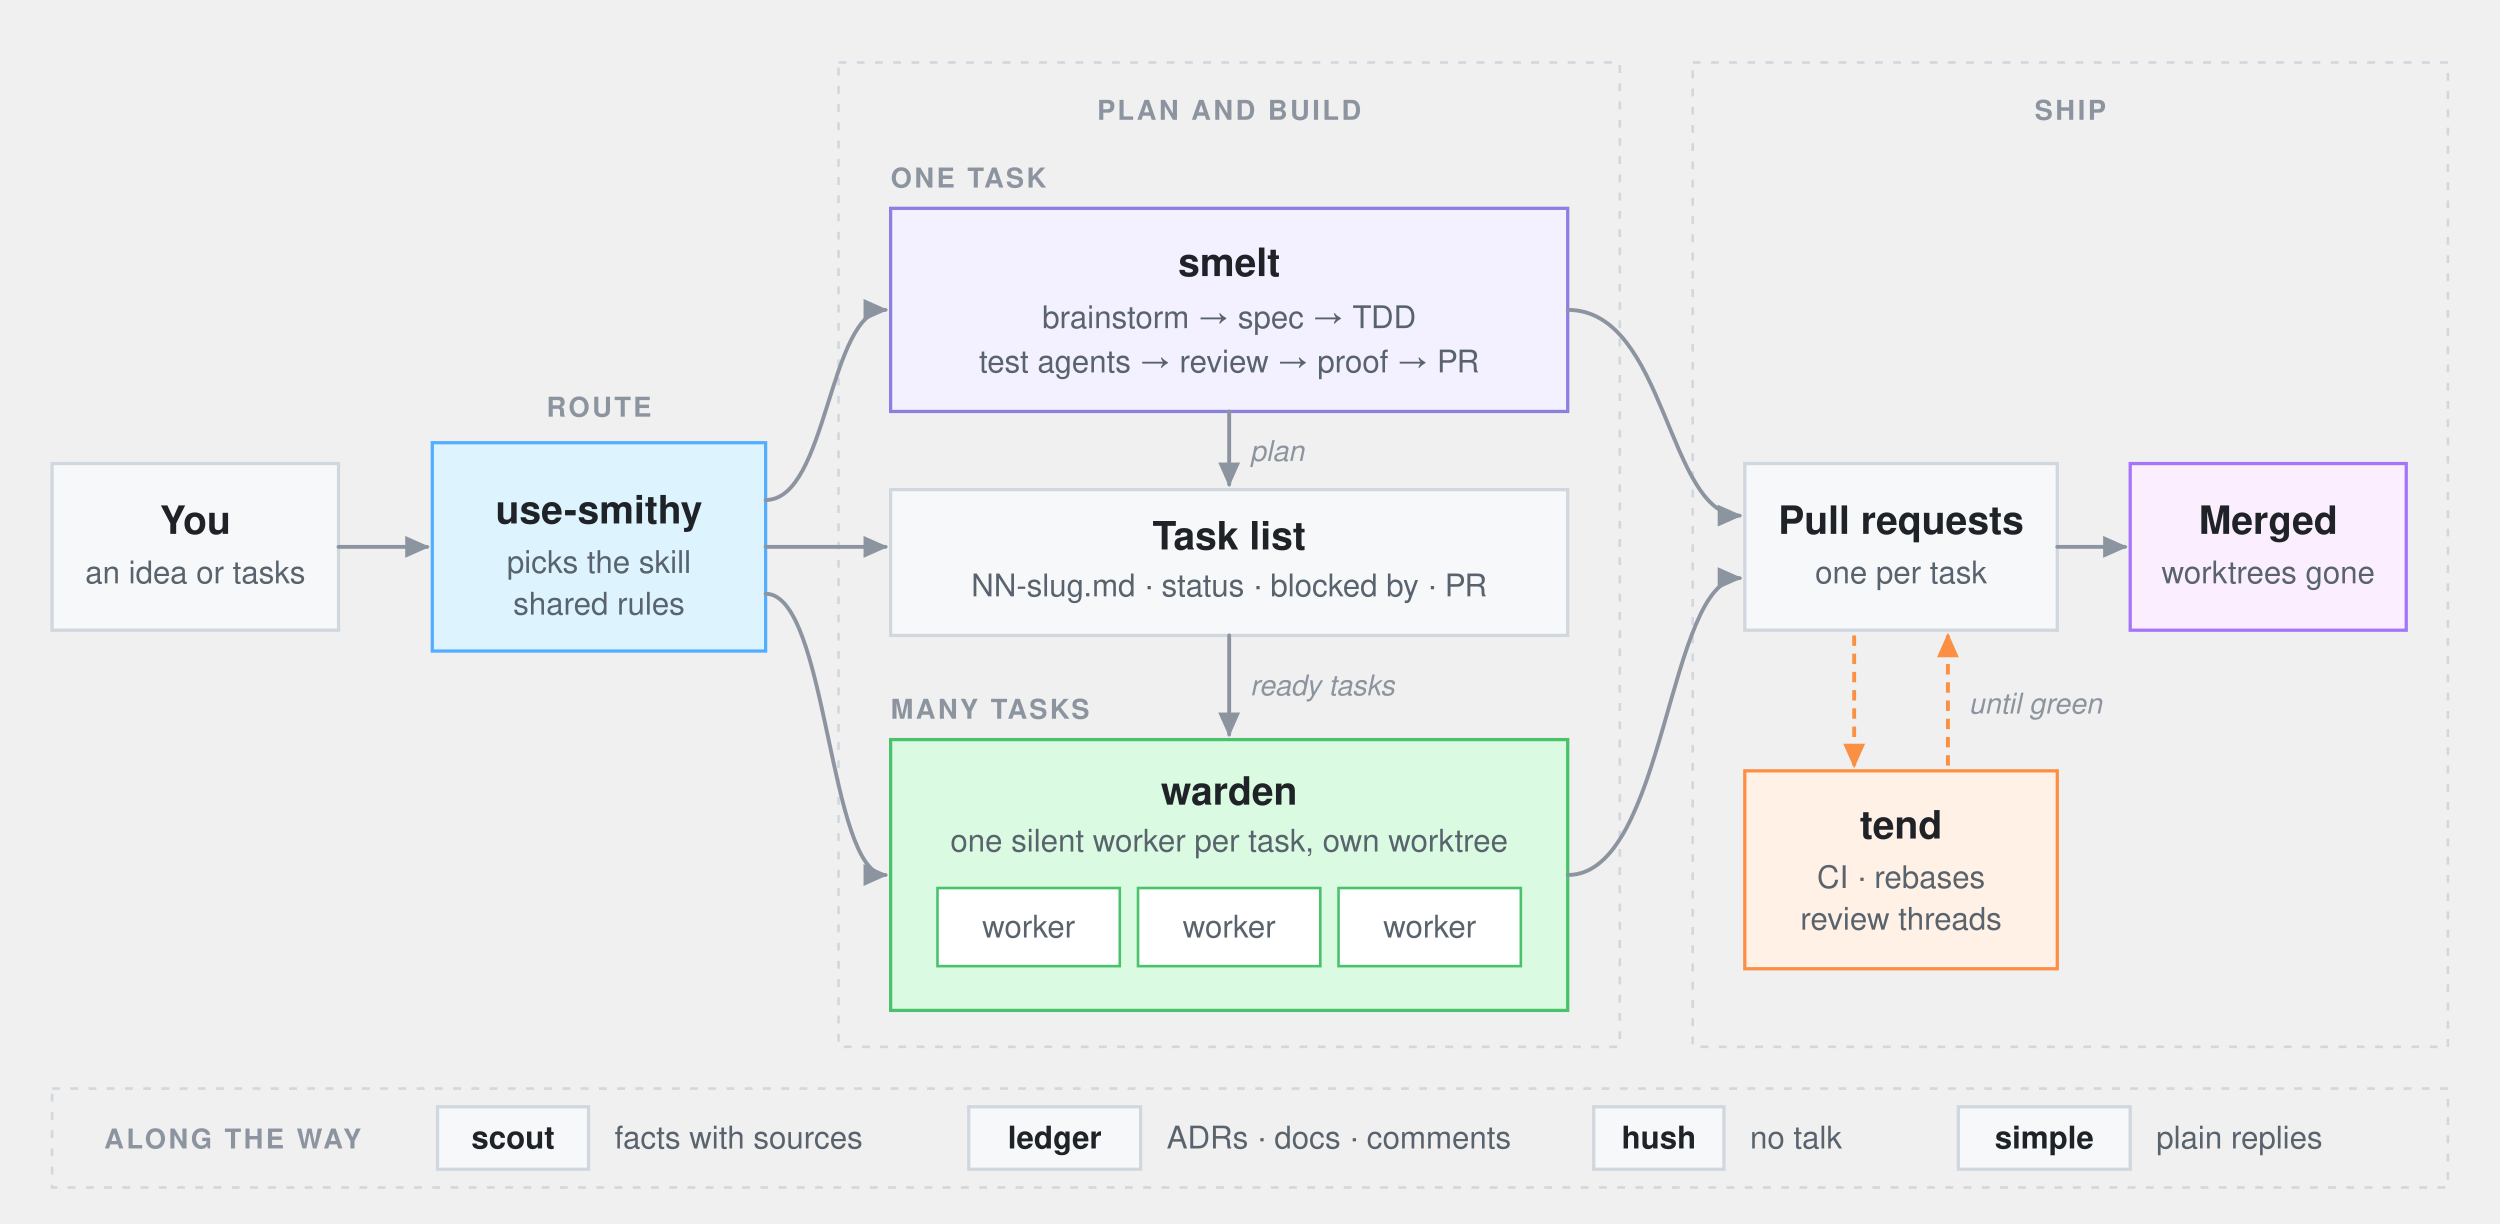
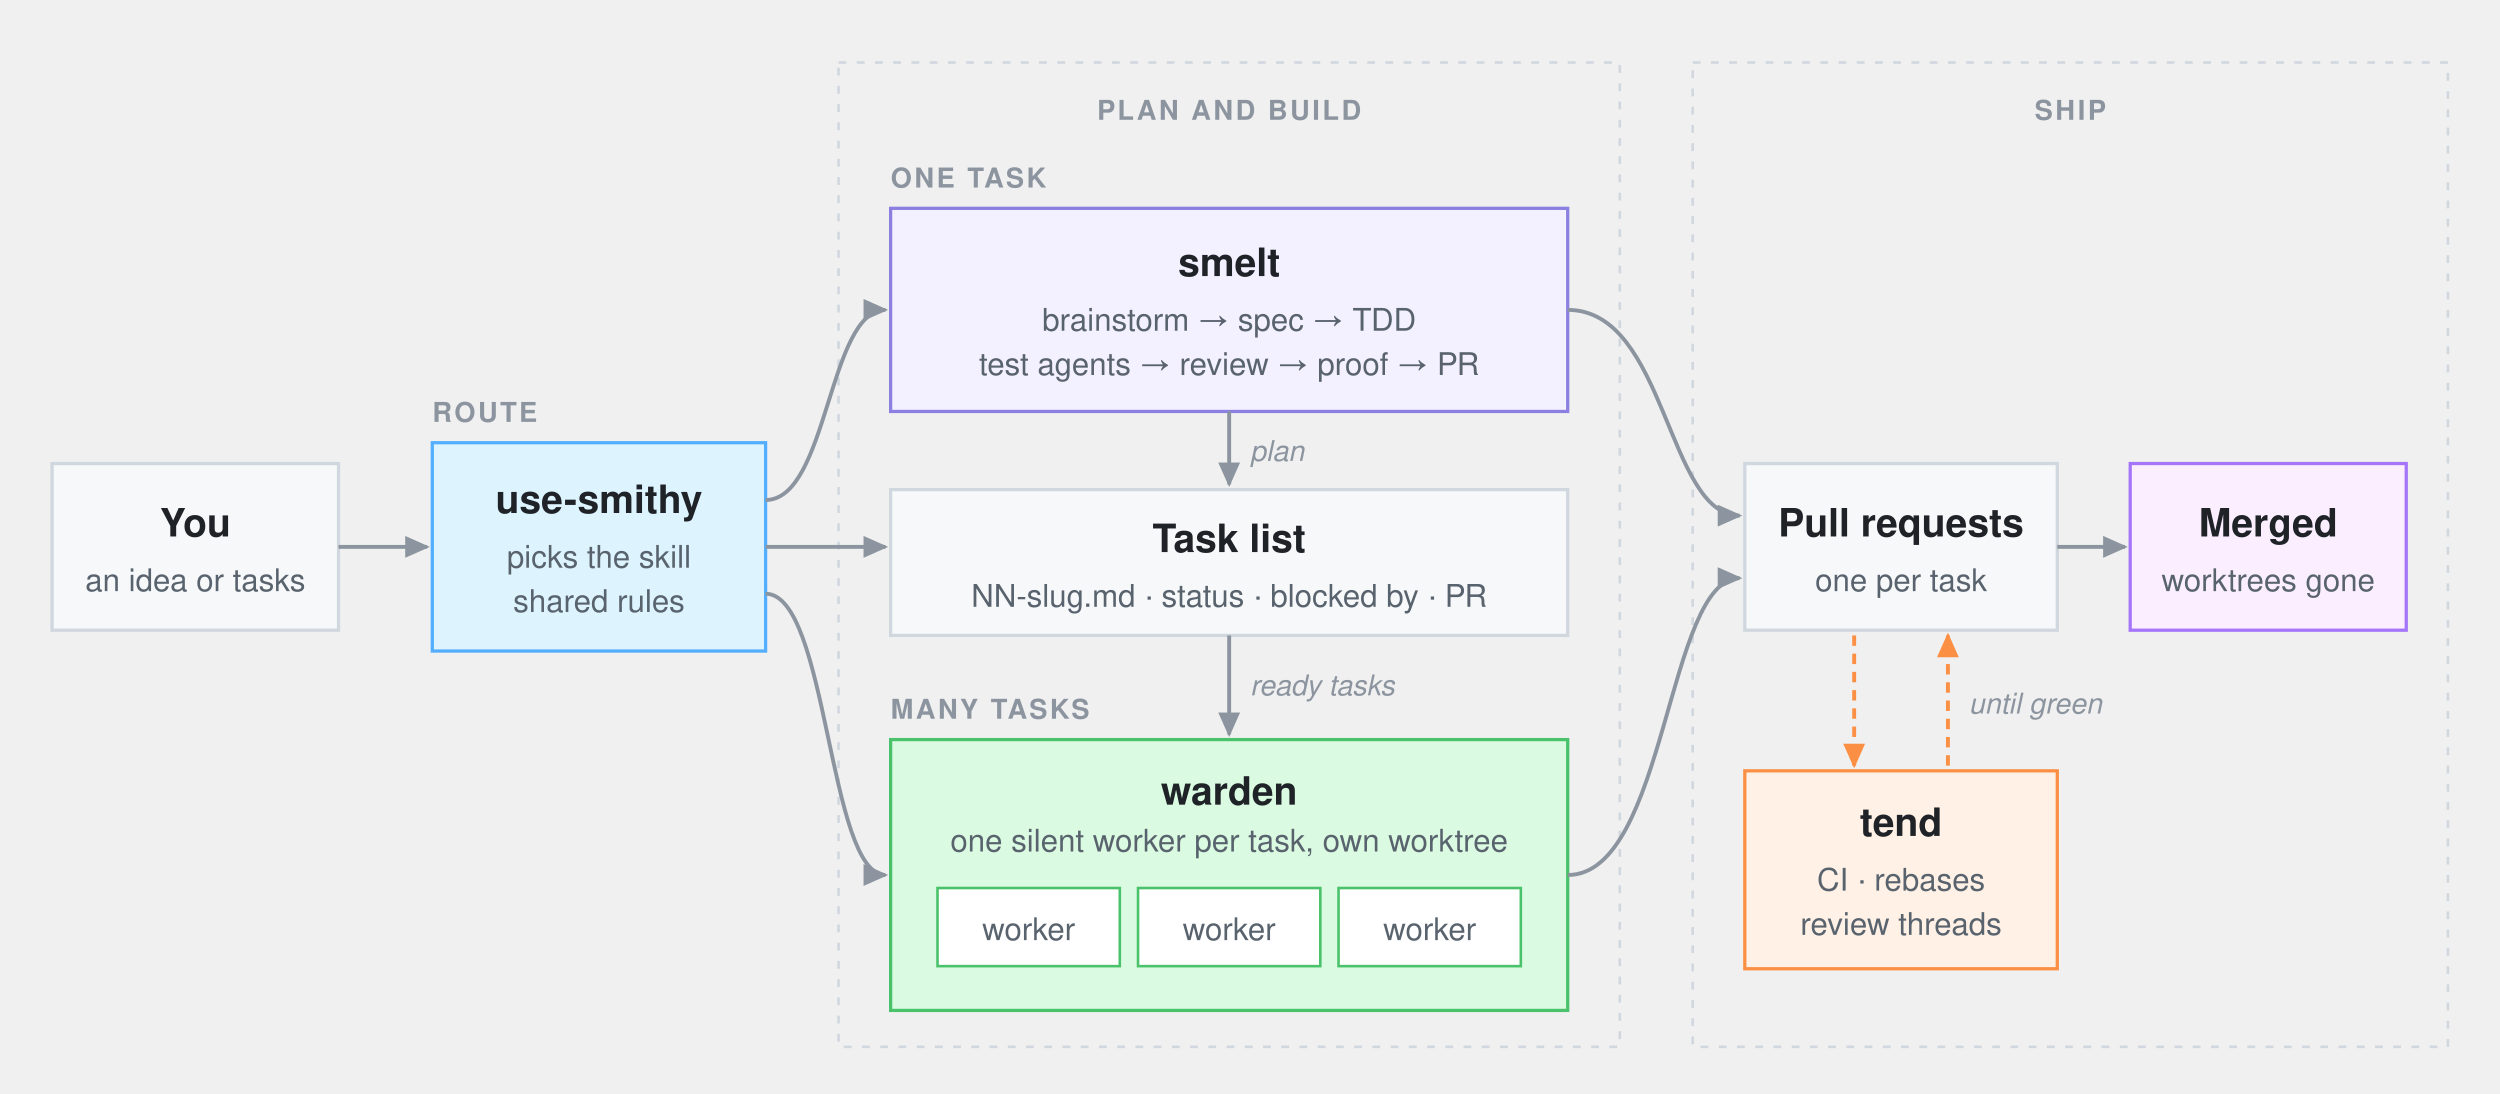
- <svg xmlns="http://www.w3.org/2000/svg" width="960" height="470" viewBox="0 0 960 470" role="img" font-family="-apple-system, BlinkMacSystemFont, 'Segoe UI', Helvetica, Arial, sans-serif">
+ <svg xmlns="http://www.w3.org/2000/svg" width="960" height="420" viewBox="0 0 960 420" role="img" font-family="-apple-system, BlinkMacSystemFont, 'Segoe UI', Helvetica, Arial, sans-serif">
  <style>
    .t { font-size: 15px; font-weight: 600; fill: #1f2328; }
    .s { font-size: 12px; fill: #59636e; }
+     .c { font-size: 12px; font-family: ui-monospace, SFMono-Regular, Menlo, Consolas, monospace; fill: #59636e; }
    .k { font-size: 10.5px; font-weight: 700; letter-spacing: .09em; fill: #8c959f; }
    .e { font-size: 11px; font-style: italic; fill: #8c959f; }
-     .chip { font-size: 12px; font-weight: 600; fill: #1f2328; }
    .n { fill: #f6f8fa; stroke: #d0d7de; stroke-width: 1.25; }
    .r { fill: #ddf4ff; stroke: #54aeff; stroke-width: 1.25; }
    .sm { fill: #f3f0ff; stroke: #8b7fe0; stroke-width: 1.25; }
    .w { fill: #dafbe1; stroke: #4ac26b; stroke-width: 1.25; }
    .wk { fill: #ffffff; stroke: #4ac26b; stroke-width: 1; }
    .td { fill: #fff1e5; stroke: #fb8f44; stroke-width: 1.25; }
    .m { fill: #fbefff; stroke: #a475f9; stroke-width: 1.25; }
    .g { fill: none; stroke: #d0d7de; stroke-width: 1; stroke-dasharray: 3 4; }
-     .l { stroke: #8c959f; stroke-width: 1.5; fill: none; stroke-linecap: round; }
+     .l { stroke: #8c959f; stroke-width: 1.5; fill: none; }
    .lt { stroke: #fb8f44; stroke-width: 1.5; fill: none; stroke-dasharray: 4 3; }
    .h { fill: #8c959f; }
    .ht { fill: #fb8f44; }
    @media (prefers-color-scheme: dark) {
-       .t, .chip { fill: #f0f6fc; }
-       .s { fill: #9198a1; }
+       .t { fill: #f0f6fc; }
+       .s, .c { fill: #9198a1; }
      .k, .e { fill: #6e7681; }
      .n { fill: #151b23; stroke: #3d444d; }
      .r { fill: #0c2d4f; stroke: #4493f8; }
      .sm { fill: #231f3d; stroke: #8b7fe0; }
      .w { fill: #0f2a19; stroke: #3fb950; }
      .wk { fill: #0d1117; stroke: #3fb950; }
      .td { fill: #3a2210; stroke: #db6d28; }
      .m { fill: #2a1a40; stroke: #ab7df8; }
      .g { stroke: #3d444d; }
      .l { stroke: #6e7681; }
      .h { fill: #6e7681; }
      .lt { stroke: #db6d28; }
      .ht { fill: #db6d28; }
    }
  </style>
  <defs>
    <marker id="a" viewBox="0 0 10 10" refX="8" refY="5" markerWidth="7" markerHeight="7" orient="auto-start-reverse">
      <path d="M0 1L9 5L0 9z" class="h" />
    </marker>
    <marker id="o" viewBox="0 0 10 10" refX="8" refY="5" markerWidth="7" markerHeight="7" orient="auto-start-reverse">
      <path d="M0 1L9 5L0 9z" class="ht" />
    </marker>
  </defs>
  <rect class="n" x="20" y="178" width="110" height="64" />
-   <text class="t" x="75" y="205" text-anchor="middle">You</text>
-   <text class="s" x="75" y="224" text-anchor="middle">an idea or tasks</text>
-   <text class="k" x="230" y="160" text-anchor="middle">ROUTE</text>
+   <text class="t" x="75.0" y="206.0" text-anchor="middle">You</text>
+   <text class="s" x="75.0" y="227.0" text-anchor="middle">an idea or tasks</text>
  <rect class="r" x="166" y="170" width="128" height="80" />
-   <text class="t" x="230" y="201" text-anchor="middle">use-smithy</text>
-   <text class="s" x="230" y="220" text-anchor="middle">picks the skill</text>
-   <text class="s" x="230" y="236" text-anchor="middle">shared rules</text>
+   <text class="t" x="230.0" y="197.0" text-anchor="middle">use-smithy</text>
+   <text class="s" x="230.0" y="218.0" text-anchor="middle">picks the skill</text>
+   <text class="s" x="230.0" y="235.0" text-anchor="middle">shared rules</text>
+   <text class="k" x="166" y="162" text-anchor="start">ROUTE</text>
  <rect class="g" x="322" y="24" width="300" height="378" />
-   <text class="k" x="472" y="46" text-anchor="middle">PLAN AND BUILD</text>
-   <text class="k" x="342" y="72">ONE TASK</text>
+   <text class="k" x="472.0" y="46" text-anchor="middle">PLAN AND BUILD</text>
  <rect class="sm" x="342" y="80" width="260" height="78" />
-   <text class="t" x="472" y="106" text-anchor="middle">smelt</text>
-   <text class="s" x="472" y="126" text-anchor="middle">brainstorm → spec → TDD</text>
-   <text class="s" x="472" y="143" text-anchor="middle">test agents → review → proof → PR</text>
+   <text class="t" x="472.0" y="106.0" text-anchor="middle">smelt</text>
+   <text class="s" x="472.0" y="127.0" text-anchor="middle">brainstorm → spec → TDD</text>
+   <text class="s" x="472.0" y="144.0" text-anchor="middle">test agents → review → proof → PR</text>
+   <text class="k" x="342" y="72" text-anchor="start">ONE TASK</text>
  <rect class="n" x="342" y="188" width="260" height="56" />
-   <text class="t" x="472" y="211" text-anchor="middle">Task list</text>
-   <text class="s" x="472" y="229" text-anchor="middle">NN-slug.md · status · blocked by · PR</text>
-   <text class="k" x="342" y="276">MANY TASKS</text>
+   <text class="t" x="472.0" y="212.0" text-anchor="middle">Task list</text>
+   <text class="s" x="472.0" y="233.0" text-anchor="middle">NN-slug.md · status · blocked by · PR</text>
  <rect class="w" x="342" y="284" width="260" height="104" />
+   <text class="k" x="342" y="276" text-anchor="start">MANY TASKS</text>
  <text class="t" x="472" y="309" text-anchor="middle">warden</text>
  <text class="s" x="472" y="327" text-anchor="middle">one silent worker per task, own worktree</text>
  <rect class="wk" x="360" y="341" width="70" height="30" />
-   <text class="s" x="395" y="360" text-anchor="middle">worker</text>
+   <text class="s" x="395.0" y="361.0" text-anchor="middle">worker</text>
  <rect class="wk" x="437" y="341" width="70" height="30" />
-   <text class="s" x="472" y="360" text-anchor="middle">worker</text>
+   <text class="s" x="472.0" y="361.0" text-anchor="middle">worker</text>
  <rect class="wk" x="514" y="341" width="70" height="30" />
-   <text class="s" x="549" y="360" text-anchor="middle">worker</text>
+   <text class="s" x="549.0" y="361.0" text-anchor="middle">worker</text>
  <rect class="g" x="650" y="24" width="290" height="378" />
-   <text class="k" x="795" y="46" text-anchor="middle">SHIP</text>
+   <text class="k" x="795.0" y="46" text-anchor="middle">SHIP</text>
  <rect class="n" x="670" y="178" width="120" height="64" />
-   <text class="t" x="730" y="205" text-anchor="middle">Pull requests</text>
-   <text class="s" x="730" y="224" text-anchor="middle">one per task</text>
+   <text class="t" x="730.0" y="206.0" text-anchor="middle">Pull requests</text>
+   <text class="s" x="730.0" y="227.0" text-anchor="middle">one per task</text>
  <rect class="td" x="670" y="296" width="120" height="76" />
-   <text class="t" x="730" y="322" text-anchor="middle">tend</text>
-   <text class="s" x="730" y="341" text-anchor="middle">CI · rebases</text>
-   <text class="s" x="730" y="357" text-anchor="middle">review threads</text>
+   <text class="t" x="730.0" y="321.0" text-anchor="middle">tend</text>
+   <text class="s" x="730.0" y="342.0" text-anchor="middle">CI · rebases</text>
+   <text class="s" x="730.0" y="359.0" text-anchor="middle">review threads</text>
  <rect class="m" x="818" y="178" width="106" height="64" />
-   <text class="t" x="871" y="205" text-anchor="middle">Merged</text>
-   <text class="s" x="871" y="224" text-anchor="middle">worktrees gone</text>
+   <text class="t" x="871.0" y="206.0" text-anchor="middle">Merged</text>
+   <text class="s" x="871.0" y="227.0" text-anchor="middle">worktrees gone</text>
  <path class="l" d="M130 210H164" marker-end="url(#a)" />
  <path class="l" d="M294 192C318 192 318 119 340 119" marker-end="url(#a)" />
  <path class="l" d="M294 210H340" marker-end="url(#a)" />
  <path class="l" d="M294 228C318 228 318 336 340 336" marker-end="url(#a)" />
  <path class="l" d="M472 158V186" marker-end="url(#a)" />
-   <text class="e" x="480" y="177">plan</text>
  <path class="l" d="M472 244V282" marker-end="url(#a)" />
-   <text class="e" x="480" y="267">ready tasks</text>
  <path class="l" d="M602 119C640 119 640 198 668 198" marker-end="url(#a)" />
  <path class="l" d="M602 336C640 336 640 222 668 222" marker-end="url(#a)" />
+   <path class="l" d="M790 210H816" marker-end="url(#a)" />
+   <text class="e" x="480" y="177" text-anchor="start">plan</text>
+   <text class="e" x="480" y="267" text-anchor="start">ready tasks</text>
  <path class="lt" d="M712 244V294" marker-end="url(#o)" />
  <path class="lt" d="M748 294V244" marker-end="url(#o)" />
-   <text class="e" x="756" y="274">until green</text>
-   <path class="l" d="M790 210H816" marker-end="url(#a)" />
-   <rect class="g" x="20" y="418" width="920" height="38" />
-   <text class="k" x="40" y="441">ALONG THE WAY</text>
-   <rect class="n" x="168" y="425" width="58" height="24" />
-   <text class="chip" x="197" y="441" text-anchor="middle">scout</text>
-   <text class="s" x="236" y="441">facts with sources</text>
-   <rect class="n" x="372" y="425" width="66" height="24" />
-   <text class="chip" x="405" y="441" text-anchor="middle">ledger</text>
-   <text class="s" x="448" y="441">ADRs · docs · comments</text>
-   <rect class="n" x="612" y="425" width="50" height="24" />
-   <text class="chip" x="637" y="441" text-anchor="middle">hush</text>
-   <text class="s" x="672" y="441">no talk</text>
-   <rect class="n" x="752" y="425" width="66" height="24" />
-   <text class="chip" x="785" y="441" text-anchor="middle">simple</text>
-   <text class="s" x="828" y="441">plain replies</text>
+   <text class="e" x="756" y="274" text-anchor="start">until green</text>
</svg>
